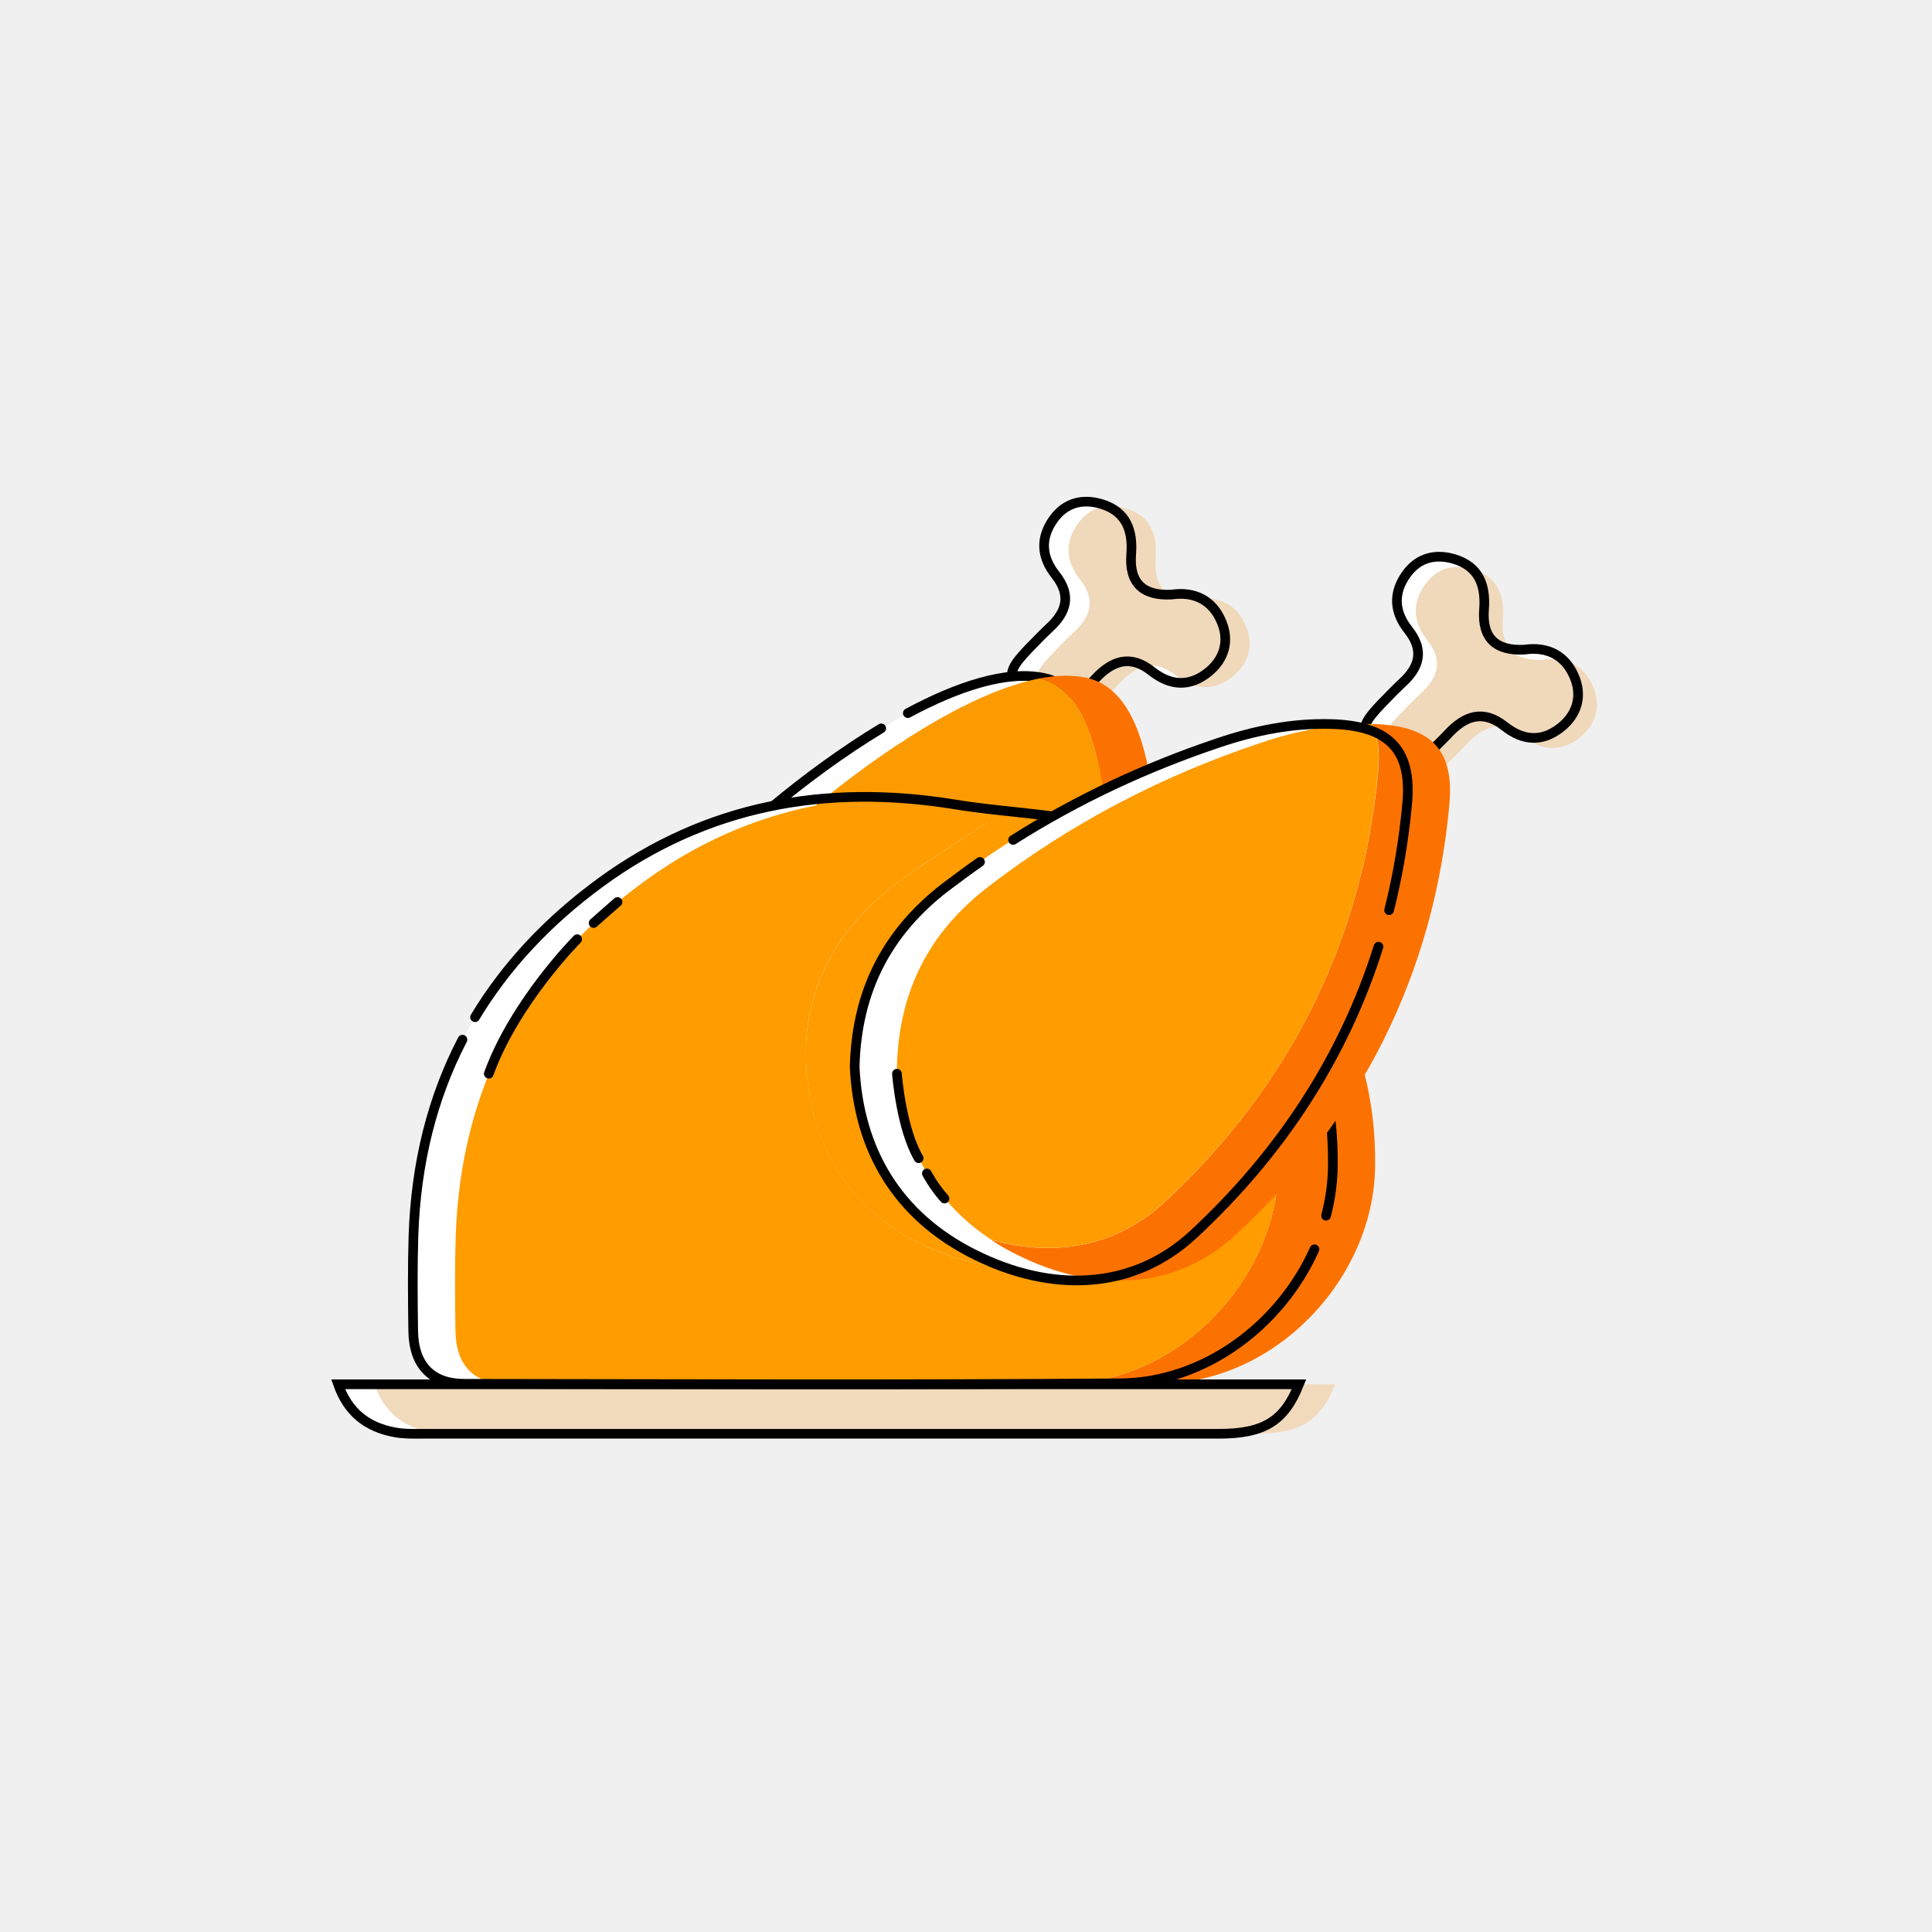
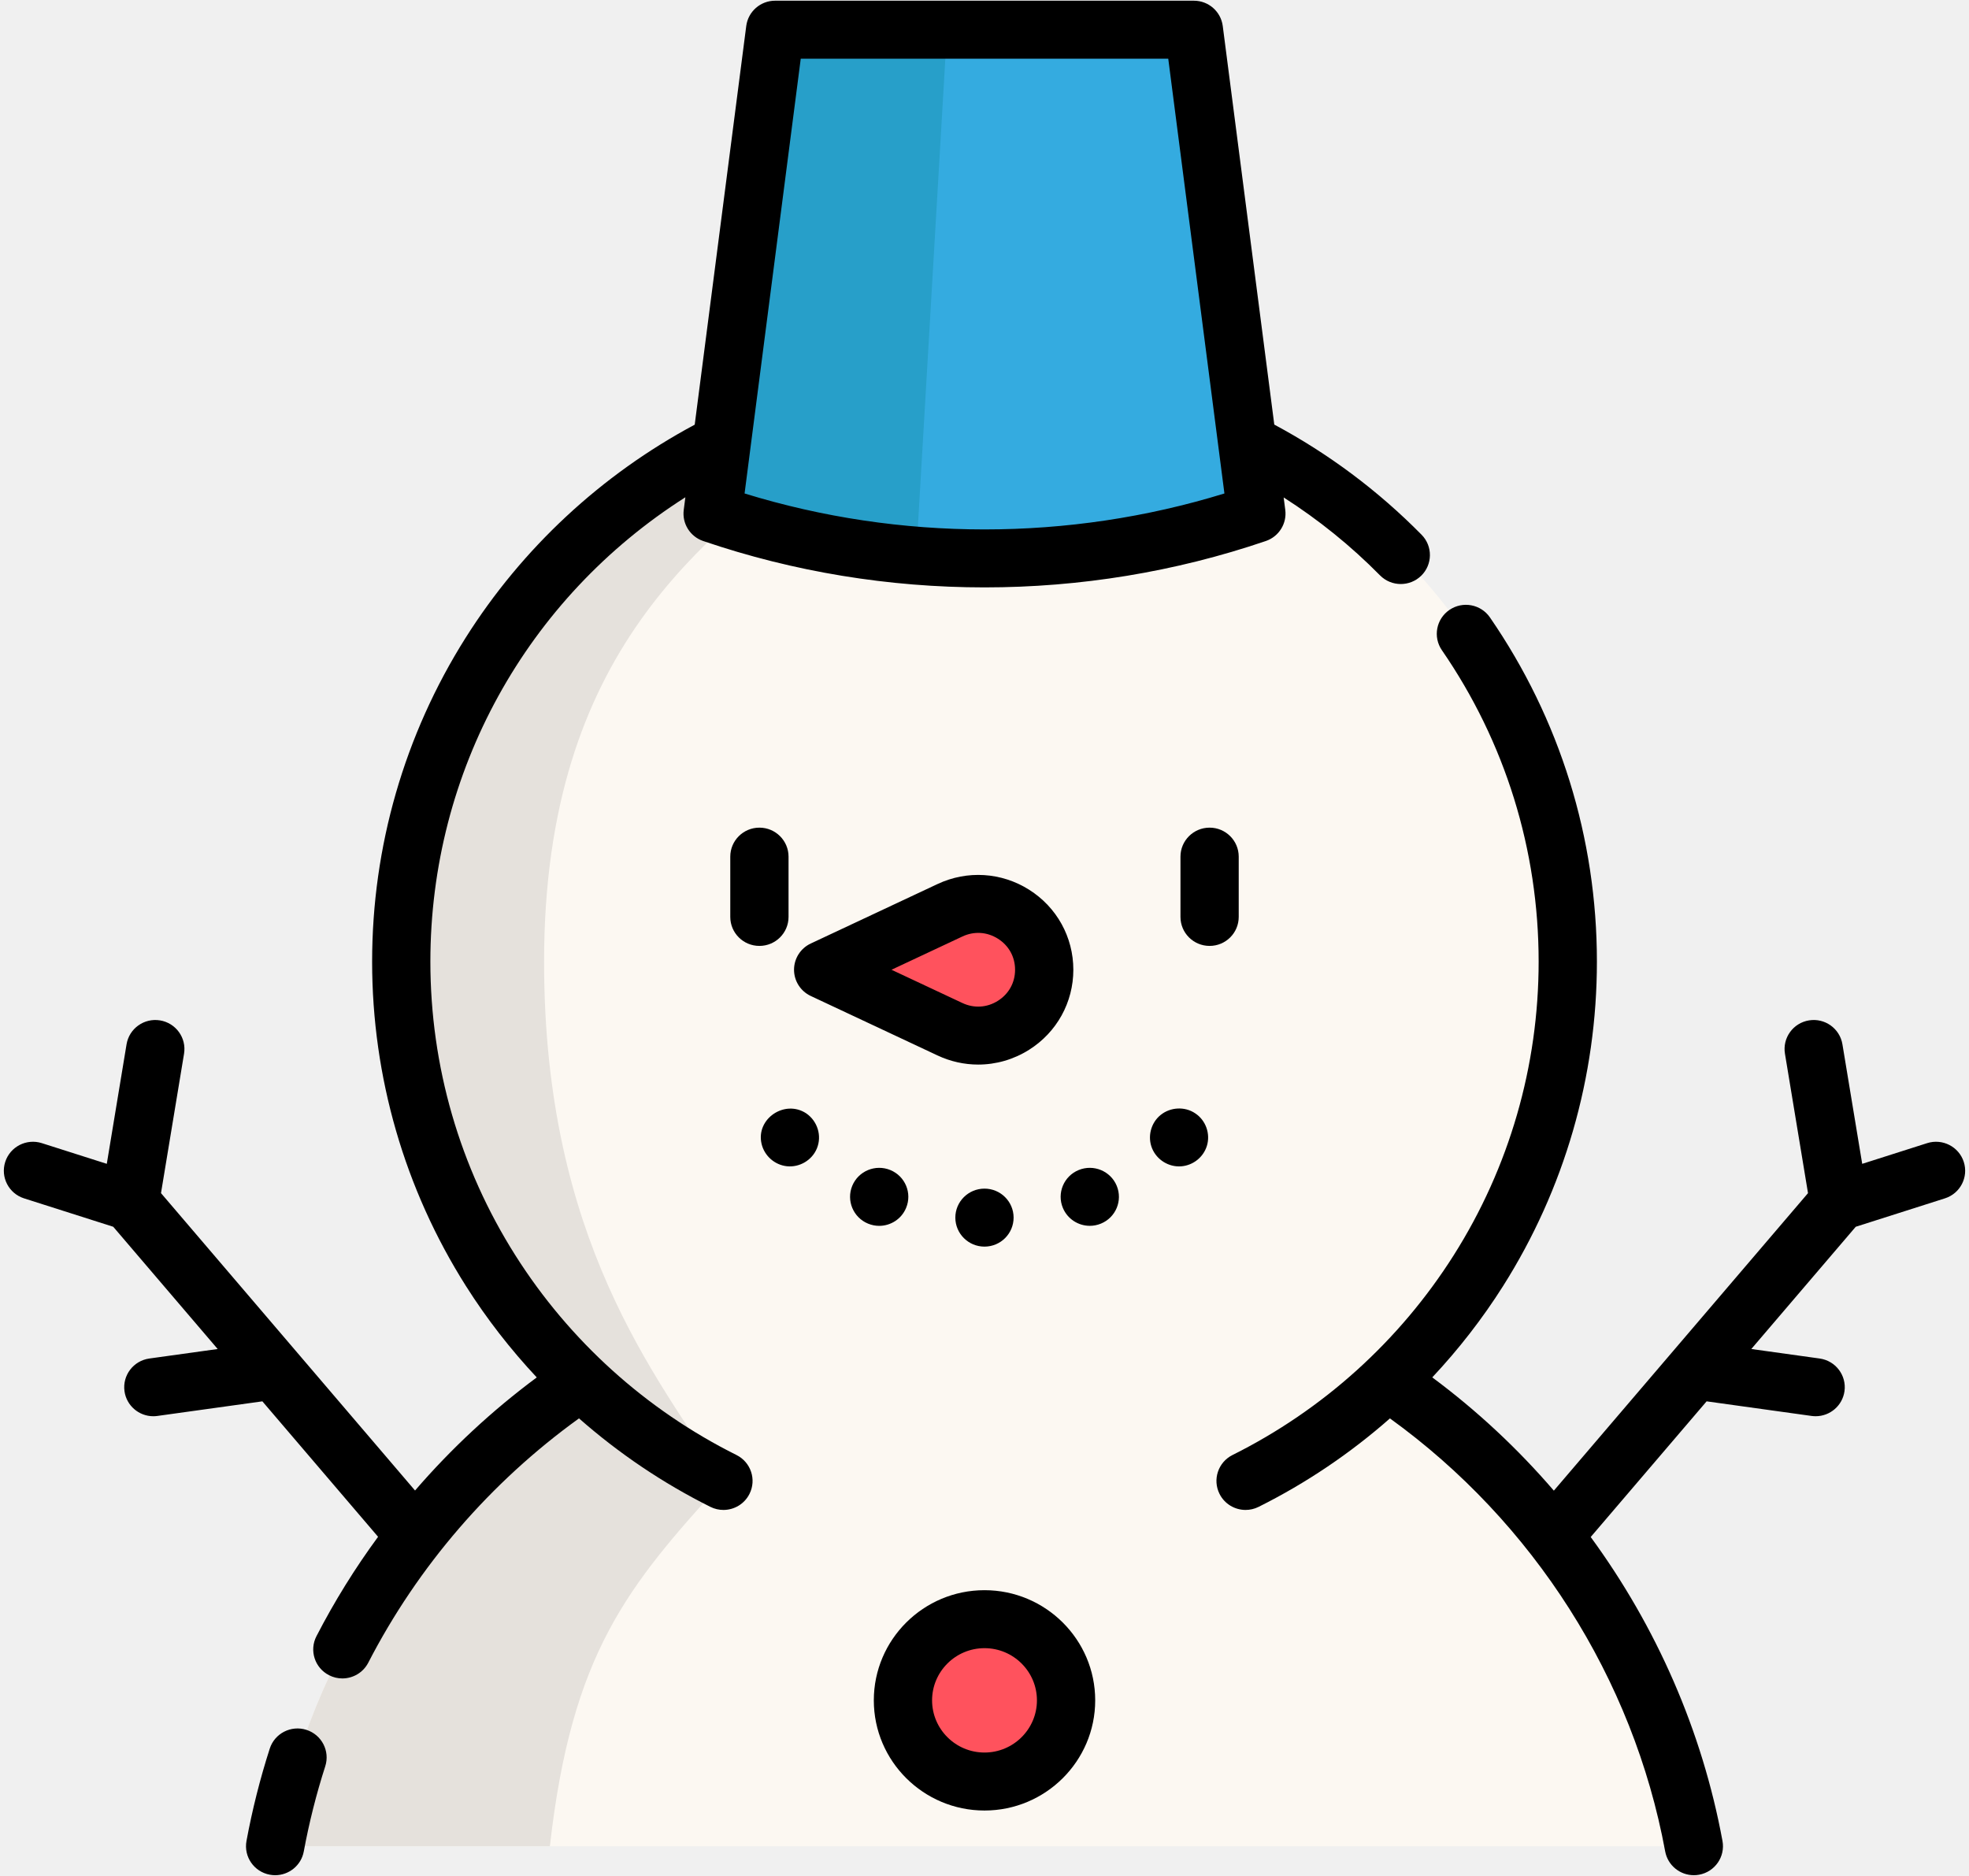
- <svg xmlns="http://www.w3.org/2000/svg" version="1.1" id="图层_1" x="0px" y="0px" viewBox="0 0 800 800" style="enable-background:new 0 0 800 800;" xml:space="preserve">
-   <style type="text/css">
- 	.st0{fill:#FFFFFF;}
- 	.st1{fill:#F0D8BB;}
- 	.st2{fill:none;stroke:#000000;stroke-width:4;stroke-miterlimit:10;}
- 	.st3{fill:none;stroke:#000000;stroke-width:4;stroke-linecap:round;stroke-miterlimit:10;}
- 	.st4{fill:#FC7200;}
- 	.st5{fill:#FC9B01;}
- 	.st6{fill:#FE9C00;}
- 	.st7{fill:#F1DABC;}
- </style>
-   <g>
-     <path class="st0" d="M485.1,246.2c-11.5,0.6-17.6-4.5-16.7-16.6c0.8-10-2.1-17.8-12.3-20.9c-7.7-2.3-14.8-0.7-19.8,6.2   c-5.7,7.9-5.1,15.8,0.8,23.2c6.6,8.4,4.6,15.4-2.7,22c-1.1,1-2.1,2.1-3.2,3.1c-16.4,16.6-16.2,16.4-0.1,32.2   c3.4,3.4,4.9,3.4,7.9,0.3c4.7-5.1,9.9-9.7,14.6-14.7c7-7.5,14.5-10.1,23.4-3c7.6,6,15.5,6.5,23.1,0.5c7-5.5,9.1-13.3,5.6-21.3   C502,248.6,494.7,244.8,485.1,246.2z" />
-     <path class="st1" d="M495.2,248c-11.5,0.6-17.6-4.5-16.7-16.6c0.8-10-2.1-17.8-12.3-20.9c-7.7-2.3-14.8-0.7-19.8,6.2   c-5.7,7.9-5.1,15.8,0.8,23.2c6.6,8.4,4.6,15.4-2.7,22c-1.1,1-2.1,2.1-3.2,3.1c-16.4,16.6-16.2,16.4-0.1,32.2   c3.4,3.4,4.9,3.4,7.9,0.3c4.7-5.1,9.9-9.7,14.6-14.7c7-7.5,14.5-10.1,23.4-3c7.6,6,15.5,6.5,23.1,0.5c7-5.5,9.1-13.3,5.6-21.3   C512.1,250.4,504.8,246.6,495.2,248z" />
-     <path class="st2" d="M485.1,246.2c-11.5,0.6-17.6-4.5-16.7-16.6c0.8-10-2.1-17.8-12.3-20.9c-7.7-2.3-14.8-0.7-19.8,6.2   c-5.7,7.9-5.1,15.8,0.8,23.2c6.6,8.4,4.6,15.4-2.7,22c-1.1,1-2.1,2.1-3.2,3.1c-16.4,16.6-16.2,16.4-0.1,32.2   c3.4,3.4,4.9,3.4,7.9,0.3c4.7-5.1,9.9-9.7,14.6-14.7c7-7.5,14.5-10.1,23.4-3c7.6,6,15.5,6.5,23.1,0.5c7-5.5,9.1-13.3,5.6-21.3   C502,248.6,494.7,244.8,485.1,246.2z" />
-     <path class="st0" d="M358,305.9" />
-     <path class="st0" d="M358,305.9c-13.6,8.7-26.7,18.6-37.7,27.7c40,10.2,95.8,3.7,130.2,12.7c9.1,2.4,11.6-4.1,8.7-22.1   c-4.4-27.2-13.4-40.8-27-43.6c-16.4-3.4-38.2,4.5-59.9,16.7" />
-     <path class="st2" d="M364.9,301.6" />
-     <path class="st3" d="M364.9,301.6c-16.1,9.7-31.8,21.4-44.7,32.1c40,10.2,95.8,3.7,130.2,12.7c9.1,2.4,11.6-4.1,8.7-22.1   c-4.4-27.2-13.4-40.8-27-43.6c-15.4-3.2-35.7,3.6-56.2,14.6" />
-     <path class="st0" d="M435.3,337.9c-14.8-1.8-27.8-2.8-40.5-4.9c-53-8.5-102.3,0.4-146.1,32.4c-49.3,36.1-75.4,85-77.5,146.3   c-0.4,13.1-0.3,26.3-0.1,39.4c0.2,14.1,7.5,21.9,21.2,21.9c90.5,0.1,180.9,0.5,271.4-0.2c46.7-0.3,87.6-42.9,88.3-89.6   c0.2-14.3-1.4-28.3-5.6-43.1c-6.8,6.5-9.3,14.8-13.8,21.8c-10,15.5-19.4,31.4-34,43c-27.4,21.6-57.9,25.8-89.8,12.4   c-32.7-13.8-50.1-40.3-52.4-75.1c-2.1-32.8,12.8-58.7,39.2-77.8C407.8,355.5,420.7,347.6,435.3,337.9z" />
-     <path class="st4" d="M476.6,324.2c-4.4-27.2-13.4-40.8-27-43.6c-5.8-1.2-12.2-1-19.1,0.3c12.9,3.4,21.5,16.9,25.7,43.3   c1.6,9.9,1.5,16.3-0.3,19.7c4.2,0.7,8.2,1.4,11.9,2.4C477,348.8,479.5,342.2,476.6,324.2z" />
-     <path class="st5" d="M456.3,324.2c-4.3-26.4-12.8-39.9-25.7-43.3c-29.4,5.6-66.7,31.1-92.9,52.7c35.7,9.1,83.9,4.9,118.3,10.3   C457.9,340.6,457.9,334.1,456.3,324.2z" />
-     <path class="st4" d="M563.8,440.1c-6.8,6.5-9.3,14.8-13.8,21.8c-6.7,10.4-13.2,21.1-21.2,30.5c-5.5,42.9-44,80.1-87.6,80.4   c-33.2,0.2-66.3,0.3-99.5,0.4c46.5,0,92.9,0,139.4-0.4c46.7-0.3,87.6-42.9,88.3-89.6C569.6,468.9,568,454.9,563.8,440.1z" />
-     <path class="st6" d="M412.9,337.9c-14.6,9.7-27.5,17.6-39.8,26.5c-26.3,19.1-41.3,45-39.2,77.8c2.2,34.8,19.6,61.3,52.4,75.1   c19.1,8.1,37.7,9.8,55.5,5.2c-5.1-1.3-10.3-3-15.6-5.2c-32.7-13.8-50.1-40.3-52.4-75.1c-2.1-32.8,12.8-58.7,39.2-77.8   c12.2-8.9,25.2-16.8,39.8-26.5c-14.8-1.8-27.8-2.8-40.5-4.9c-19.3-3.1-38.2-3.9-56.5-2.1c5.5,0.5,11,1.2,16.6,2.1   C385.1,335.1,398,336.2,412.9,337.9z" />
-     <path class="st6" d="M516,504.9c4.8-3.8,9-8,12.8-12.5c0.4-3,0.6-6.1,0.7-9.2c0.2-14.3-1.4-28.3-5.6-43.1   c-6.8,6.5-9.3,14.8-13.8,21.8c-10,15.5-19.4,31.4-34,43c-11,8.6-22.4,14.5-34.3,17.6C468,528.8,493.1,522.9,516,504.9z" />
-     <path class="st6" d="M528.8,492.4c-3.9,4.5-8.1,8.7-12.8,12.5c-22.9,18-48,24-74.2,17.6c-17.7,4.6-36.4,2.9-55.5-5.2   c-32.7-13.8-50.1-40.3-52.4-75.1c-2.1-32.8,12.8-58.7,39.2-77.8c12.2-8.9,25.2-16.8,39.8-26.5c-14.8-1.8-27.8-2.8-40.5-4.9   c-5.6-0.9-11.1-1.6-16.6-2.1c-31.8,3.1-61.9,14.1-89.6,34.5c-49.3,36.1-75.4,85-77.5,146.3c-0.4,13.1-0.3,26.3-0.1,39.4   c0.2,14.1,7.5,21.9,21.2,21.9c44,0,88,0.2,132,0.2c33.2,0,66.3-0.1,99.5-0.4C484.8,572.5,523.3,535.3,528.8,492.4z" />
-     <path class="st0" d="M537.9,573.2c-132.4,0-264.7,0-397.9,0c4.1,11.6,12,17.8,23.5,19.9c3.7,0.7,7.5,0.6,11.2,0.6   c109.9,0,219.9,0,329.8,0C523.4,593.7,531.8,588.5,537.9,573.2z" />
-     <path class="st7" d="M552.9,573.2c-132.4,0-264.7,0-397.9,0c4.1,11.6,12,17.8,23.5,19.9c3.7,0.7,7.5,0.6,11.2,0.6   c109.9,0,219.9,0,329.8,0C538.4,593.7,546.8,588.5,552.9,573.2z" />
-     <path class="st3" d="M549.1,503.4c1.7-6.6,2.7-13.3,2.8-20.2c0.2-13.2-1.2-26.2-4.6-39.7" />
-     <path class="st3" d="M549.1,503.4" />
-     <path class="st3" d="M191.5,430.5c-12.5,24-19.3,51.1-20.3,81.2c-0.4,13.1-0.3,26.3-0.1,39.4c0.2,14.1,7.5,21.9,21.2,21.9   c90.5,0.1,180.9,0.5,271.4-0.2c34.9-0.2,66.5-24,80.6-55.5" />
-     <path class="st3" d="M431.4,340.5c1.3-0.8,2.6-1.7,3.9-2.6c-14.8-1.8-27.8-2.8-40.5-4.9c-53-8.5-102.3,0.4-146.1,32.4   c-22,16.1-39.3,34.7-52,55.8" />
-     <path class="st2" d="M537.9,573.2c-132.4,0-264.7,0-397.9,0c4.1,11.6,12,17.8,23.5,19.9c3.7,0.7,7.5,0.6,11.2,0.6   c109.9,0,219.9,0,329.8,0C523.4,593.7,531.8,588.5,537.9,573.2z" />
-     <path class="st0" d="M631.2,269c-11.5,0.6-17.6-4.5-16.7-16.6c0.8-10-2.1-17.8-12.3-20.9c-7.7-2.3-14.8-0.7-19.8,6.2   c-5.7,7.9-5.1,15.8,0.8,23.2c6.6,8.4,4.6,15.4-2.7,22c-1.1,1-2.1,2.1-3.2,3.1c-16.4,16.6-16.2,16.4-0.1,32.2   c3.4,3.4,4.9,3.4,7.9,0.3c4.7-5.1,9.9-9.7,14.6-14.7c7-7.5,14.5-10.1,23.4-3c7.6,6,15.5,6.5,23.1,0.5c7-5.5,9.1-13.3,5.6-21.3   C648.1,271.4,640.8,267.6,631.2,269z" />
-     <path class="st1" d="M639,273.2c-11.5,0.6-17.6-4.5-16.7-16.6c0.8-10-2.1-17.8-12.3-20.9c-7.7-2.3-14.8-0.7-19.8,6.2   c-5.7,7.9-5.1,15.8,0.8,23.2c6.6,8.4,4.6,15.4-2.7,22c-1.1,1-2.1,2.1-3.2,3.1c-16.4,16.6-16.2,16.4-0.1,32.2   c3.4,3.4,4.9,3.4,7.9,0.3c4.7-5.1,9.9-9.7,14.6-14.7c7-7.5,14.5-10.1,23.4-3c7.6,6,15.5,6.5,23.1,0.5c7-5.5,9.1-13.3,5.6-21.3   C655.9,275.5,648.6,271.7,639,273.2z" />
-     <path class="st2" d="M631.2,269c-11.5,0.6-17.6-4.5-16.7-16.6c0.8-10-2.1-17.8-12.3-20.9c-7.7-2.3-14.8-0.7-19.8,6.2   c-5.7,7.9-5.1,15.8,0.8,23.2c6.6,8.4,4.6,15.4-2.7,22c-1.1,1-2.1,2.1-3.2,3.1c-16.4,16.6-16.2,16.4-0.1,32.2   c3.4,3.4,4.9,3.4,7.9,0.3c4.7-5.1,9.9-9.7,14.6-14.7c7-7.5,14.5-10.1,23.4-3c7.6,6,15.5,6.5,23.1,0.5c7-5.5,9.1-13.3,5.6-21.3   C648.1,271.4,640.8,267.6,631.2,269z" />
-     <path class="st0" d="M353.9,441.9c1.6,34.1,17.4,61.7,49.9,77.8c31.4,15.6,65.1,15,90.4-8.5c51.5-47.7,82.1-107.9,88.4-178.6   c2.1-23.1-8.6-32.2-31.7-32.8c-16-0.4-31.4,2.7-46.5,7.8c-41,13.7-78.9,33.4-113.2,59.9C367.8,385.8,354.8,409.7,353.9,441.9z" />
-     <path class="st4" d="M568.5,299.8c-0.1,0-0.2,0-0.3,0c2.4,4.9,3.2,11.2,2.5,19.3c-6.4,70.7-37,130.9-88.4,178.6   c-20.4,18.9-46.2,22.9-71.9,15.7c3.4,2.3,7.1,4.4,11,6.3c31.4,15.6,65.1,15,90.4-8.5c51.5-47.7,82.1-107.9,88.4-178.6   C602.2,309.5,591.5,300.4,568.5,299.8z" />
-     <path class="st6" d="M482.2,497.7c51.5-47.7,82.1-107.9,88.4-178.6c0.7-8.1-0.1-14.4-2.5-19.3c-15.9-0.3-31.2,2.8-46.1,7.8   c-41,13.7-78.9,33.4-113.2,59.9c-23.6,18.3-36.6,42.2-37.4,74.3c1.4,30,13.9,54.9,39,71.5C436,520.6,461.8,516.6,482.2,497.7z" />
-     <path class="st2" d="M405.8,356.9" />
-     <path class="st3" d="M575.2,376.9c3.6-14.3,6.1-29,7.5-44.3c2.1-23.1-8.6-32.2-31.7-32.8c-16-0.4-31.4,2.7-46.5,7.8   c-30.1,10.1-58.5,23.4-85,40.2" />
-     <path class="st3" d="M575.2,376.9" />
-     <path class="st3" d="M405.8,356.9c-4.9,3.4-9.7,7-14.5,10.6c-23.6,18.3-36.6,42.2-37.4,74.3c1.6,34.1,17.4,61.7,49.9,77.8   c31.4,15.6,65.1,15,90.4-8.5c36.3-33.7,62.3-73.6,76.6-119.1" />
-     <path class="st3" d="M255.7,373.5c0,0-8.7,7.6-9.9,8.7" />
-     <path class="st3" d="M239,388.9c0,0-25.8,25.9-36.6,55.7" />
-     <path class="st3" d="M371.4,444.6c0,0,1.7,22.6,9,35" />
-     <path class="st3" d="M383.8,485.9c0,0,2.8,5.4,7.3,10.4" />
+ <svg xmlns="http://www.w3.org/2000/svg" width="127px" height="121px" viewBox="0 0 127 121" version="1.1">
+   <g id="Page-1" stroke="none" stroke-width="1" fill="none" fill-rule="evenodd">
+     <g id="30-Cute-Christmas-Avatar" transform="translate(-1226, -1635)" fill-rule="nonzero">
+       <g id="snowman" transform="translate(1226, 1635)">
+         <path d="M17.746,119.084 L109.253,119.084 C106.956,106.629 99.651,95.92 89.496,89.095 L89.493,89.095 C96.657,82.278 101.122,72.674 101.122,62.029 C101.122,47.418 92.712,34.761 80.45,28.59 L46.549,28.592 C34.287,34.761 25.88,47.418 25.88,62.029 C25.88,72.674 30.345,82.278 37.509,89.095 L37.504,89.095 C27.348,95.92 20.044,106.629 17.746,119.084 Z" id="Shape" fill="#FCF8F2" />
+         <path d="M35.093,62.029 C35.093,79.957 42.273,88.706 46.662,95.523 L46.662,95.523 C40.442,102.348 36.875,106.629 35.467,119.084 L17.747,119.084 C20.044,106.629 27.348,95.92 37.504,89.095 L37.509,89.095 C30.344,82.278 25.88,72.674 25.88,62.029 C25.88,47.418 34.287,34.761 46.549,28.593 L53.115,28.593 C45.603,34.761 35.093,41.81 35.093,62.029 Z" id="Shape" fill="#E5E1DC" />
+         <path d="M81.036,33.128 C73.942,35.547 66.469,36.454 59.092,35.856 C54.648,35.495 50.237,34.584 45.963,33.128 C47.296,22.778 48.641,12.373 49.996,1.916 L77.003,1.916 C78.358,12.373 79.704,22.778 81.036,33.128 Z" id="Shape" fill="#34ABE0" />
+         <path d="M61.084,1.915 L59.092,35.856 C54.648,35.494 50.237,34.584 45.963,33.128 C47.296,22.778 48.641,12.373 49.996,1.915 C49.996,1.915 61.084,1.915 61.084,1.915 Z" id="Shape" fill="#279FC9" />
+         <ellipse id="Oval" fill="#FF525D" cx="63.5" cy="109.677" rx="5.261" ry="5.236" />
+         <path d="M61.272,58.714 L53.095,62.55 L61.272,66.387 C64.098,67.714 67.351,65.661 67.351,62.55 L67.351,62.55 C67.351,59.44 64.099,57.387 61.272,58.714 Z" id="Shape" fill="#FF525D" />
+         <path d="M50.861,59.143 L50.861,55.255 C50.861,54.223 50.019,53.385 48.982,53.385 C47.944,53.385 47.103,54.223 47.103,55.255 L47.103,59.143 C47.103,60.176 47.944,61.013 48.982,61.013 C50.019,61.013 50.861,60.176 50.861,59.143 Z" id="Shape" fill="#000000" />
+         <path d="M79.897,59.143 L79.897,55.255 C79.897,54.223 79.056,53.385 78.019,53.385 C76.981,53.385 76.14,54.223 76.14,55.255 L76.14,59.143 C76.14,60.176 76.981,61.013 78.019,61.013 C79.056,61.013 79.897,60.176 79.897,59.143 Z" id="Shape" fill="#000000" />
+         <path d="M51.995,71.81 C50.616,70.906 48.746,72.159 49.12,73.776 C49.299,74.551 49.963,75.141 50.758,75.225 C51.576,75.31 52.372,74.836 52.687,74.081 C53.028,73.26 52.728,72.308 51.995,71.81 Z" id="Shape" fill="#000000" />
+         <path d="M69.573,75.47 C68.614,75.864 68.158,76.956 68.554,77.911 C68.855,78.632 69.553,79.068 70.292,79.068 C70.53,79.068 70.773,79.023 71.009,78.926 C71.968,78.532 72.424,77.44 72.028,76.485 C71.632,75.53 70.532,75.076 69.573,75.47 Z" id="Shape" fill="#000000" />
+         <path d="M63.493,76.669 C62.456,76.672 61.617,77.51 61.619,78.542 C61.622,79.574 62.464,80.409 63.498,80.409 C63.501,80.409 63.501,80.409 63.503,80.409 C64.54,80.407 65.38,79.567 65.377,78.534 C65.374,77.502 64.533,76.667 63.496,76.669 C63.493,76.669 63.493,76.669 63.493,76.669 Z" id="Shape" fill="#000000" />
+         <path d="M58.443,77.913 C58.842,76.958 58.386,75.866 57.426,75.47 C56.467,75.076 55.367,75.53 54.971,76.485 C54.576,77.437 55.032,78.532 55.988,78.926 C56.224,79.023 56.467,79.07 56.707,79.07 C57.444,79.07 58.145,78.634 58.443,77.913 Z" id="Shape" fill="#000000" />
+         <path d="M77.091,71.812 C76.415,71.353 75.485,71.409 74.856,71.921 C74.224,72.434 73.999,73.332 74.313,74.081 C74.62,74.817 75.386,75.291 76.186,75.23 C76.955,75.171 77.619,74.642 77.844,73.909 C78.083,73.132 77.774,72.26 77.091,71.812 Z" id="Shape" fill="#000000" />
+         <path d="M47.504,93.852 C41.663,90.937 36.73,86.483 33.24,80.97 C29.654,75.307 27.759,68.758 27.759,62.029 C27.759,49.757 33.977,38.584 44.206,32.075 C44.171,32.347 44.135,32.619 44.101,32.891 C43.987,33.771 44.512,34.61 45.356,34.897 C51.206,36.891 57.353,37.888 63.5,37.888 C69.647,37.888 75.795,36.891 81.645,34.897 C82.488,34.61 83.013,33.771 82.9,32.891 C82.865,32.623 82.83,32.354 82.796,32.086 C85.041,33.522 87.125,35.2 89.009,37.111 C89.377,37.484 89.864,37.671 90.35,37.671 C90.825,37.671 91.301,37.493 91.667,37.136 C92.407,36.412 92.418,35.228 91.691,34.491 C88.889,31.65 85.697,29.264 82.191,27.387 C81.091,18.852 79.983,10.283 78.867,1.676 C78.747,0.744 77.949,0.045 77.004,0.045 L49.996,0.045 C49.051,0.045 48.254,0.743 48.133,1.676 C47.017,10.285 45.909,18.855 44.809,27.392 C38.777,30.621 33.679,35.359 30.025,41.15 C26.085,47.398 24.002,54.617 24.002,62.029 C24.002,69.464 26.097,76.703 30.061,82.964 C31.397,85.073 32.928,87.039 34.621,88.846 C31.738,90.985 29.104,93.435 26.77,96.141 L10.384,76.959 L11.871,67.966 C12.039,66.947 11.346,65.985 10.322,65.817 C9.299,65.65 8.332,66.339 8.163,67.359 L6.888,75.069 L2.699,73.735 C1.711,73.42 0.653,73.962 0.337,74.946 C0.021,75.93 0.565,76.982 1.553,77.297 L7.304,79.129 L14.04,87.014 L9.631,87.627 C8.603,87.77 7.887,88.715 8.03,89.738 C8.161,90.673 8.966,91.35 9.888,91.35 C9.975,91.35 10.062,91.344 10.151,91.331 L16.923,90.389 L24.386,99.126 C22.897,101.154 21.566,103.298 20.411,105.538 C19.937,106.457 20.301,107.584 21.225,108.055 C21.499,108.196 21.792,108.262 22.081,108.262 C22.763,108.262 23.421,107.891 23.754,107.245 C26.964,101.019 31.645,95.598 37.346,91.488 C39.901,93.737 42.744,95.661 45.819,97.195 C46.089,97.33 46.377,97.394 46.659,97.394 C47.348,97.394 48.011,97.016 48.34,96.362 C48.807,95.438 48.431,94.315 47.504,93.852 Z M51.648,3.786 L75.352,3.786 C76.436,12.154 78.848,30.842 78.975,31.83 C68.939,34.922 58.062,34.922 48.025,31.83 C48.153,30.839 50.563,12.159 51.648,3.786 Z" id="Shape" fill="#000000" />
+         <path d="M19.762,111.578 C18.774,111.264 17.716,111.805 17.399,112.789 C16.774,114.733 16.269,116.737 15.898,118.746 C15.711,119.762 16.386,120.737 17.407,120.923 C17.522,120.944 17.636,120.955 17.748,120.955 C18.637,120.955 19.428,120.323 19.594,119.422 C19.936,117.57 20.401,115.722 20.978,113.93 C21.295,112.946 20.75,111.893 19.762,111.578 Z" id="Shape" fill="#000000" />
+         <path d="M63.5,102.57 C59.564,102.57 56.361,105.757 56.361,109.676 C56.361,113.594 59.564,116.782 63.5,116.782 C67.437,116.782 70.64,113.594 70.64,109.676 C70.64,105.758 67.437,102.57 63.5,102.57 Z M63.5,113.042 C61.636,113.042 60.119,111.532 60.119,109.676 C60.119,107.82 61.636,106.31 63.5,106.31 C65.365,106.31 66.882,107.82 66.882,109.676 C66.882,111.532 65.365,113.042 63.5,113.042 Z" id="Shape" fill="#000000" />
+         <path d="M126.663,74.946 C126.347,73.962 125.288,73.42 124.301,73.735 L120.112,75.07 L118.836,67.359 C118.668,66.34 117.701,65.649 116.678,65.817 C115.654,65.985 114.96,66.947 115.129,67.966 L116.616,76.96 L100.223,96.15 C97.898,93.446 95.271,90.99 92.381,88.844 C94.075,87.038 95.605,85.073 96.941,82.964 C100.904,76.703 103,69.464 103,62.029 C103,54.056 100.614,46.378 96.101,39.825 C95.514,38.973 94.345,38.756 93.489,39.34 C92.633,39.924 92.415,41.088 93.002,41.94 C97.085,47.867 99.242,54.814 99.242,62.029 C99.242,68.757 97.347,75.307 93.762,80.969 C90.271,86.482 85.339,90.937 79.497,93.851 C78.57,94.314 78.195,95.438 78.66,96.361 C78.989,97.016 79.652,97.394 80.341,97.394 C80.624,97.394 80.911,97.33 81.181,97.195 C84.255,95.661 87.097,93.738 89.651,91.49 C98.908,98.17 105.347,108.269 107.404,119.421 C107.571,120.323 108.361,120.954 109.25,120.954 C109.363,120.954 109.477,120.944 109.592,120.923 C110.612,120.736 111.288,119.762 111.1,118.746 C109.79,111.643 106.843,104.935 102.6,99.14 L110.076,90.389 L116.848,91.331 C116.936,91.343 117.024,91.349 117.11,91.349 C118.032,91.349 118.837,90.673 118.969,89.737 C119.112,88.715 118.396,87.77 117.368,87.627 L112.959,87.013 L119.695,79.129 L125.445,77.297 C126.435,76.983 126.979,75.93 126.663,74.946 Z" id="Shape" fill="#000000" />
+         <path d="M69.23,62.55 C69.23,60.446 68.163,58.516 66.378,57.389 C64.592,56.261 62.383,56.124 60.471,57.022 L52.293,60.859 C51.635,61.167 51.215,61.827 51.215,62.55 C51.215,63.274 51.635,63.933 52.293,64.242 L60.471,68.079 C61.308,68.472 62.202,68.667 63.093,68.667 C64.236,68.667 65.373,68.346 66.377,67.712 C68.163,66.585 69.23,64.655 69.23,62.55 Z M64.365,64.554 C63.662,64.998 62.826,65.05 62.073,64.696 L57.501,62.551 L62.073,60.406 L62.073,60.406 C62.827,60.052 63.662,60.104 64.366,60.548 C65.069,60.992 65.472,61.722 65.472,62.551 C65.472,63.379 65.068,64.11 64.365,64.554 Z" id="Shape" fill="#000000" />
+       </g>
+     </g>
  </g>
</svg>
